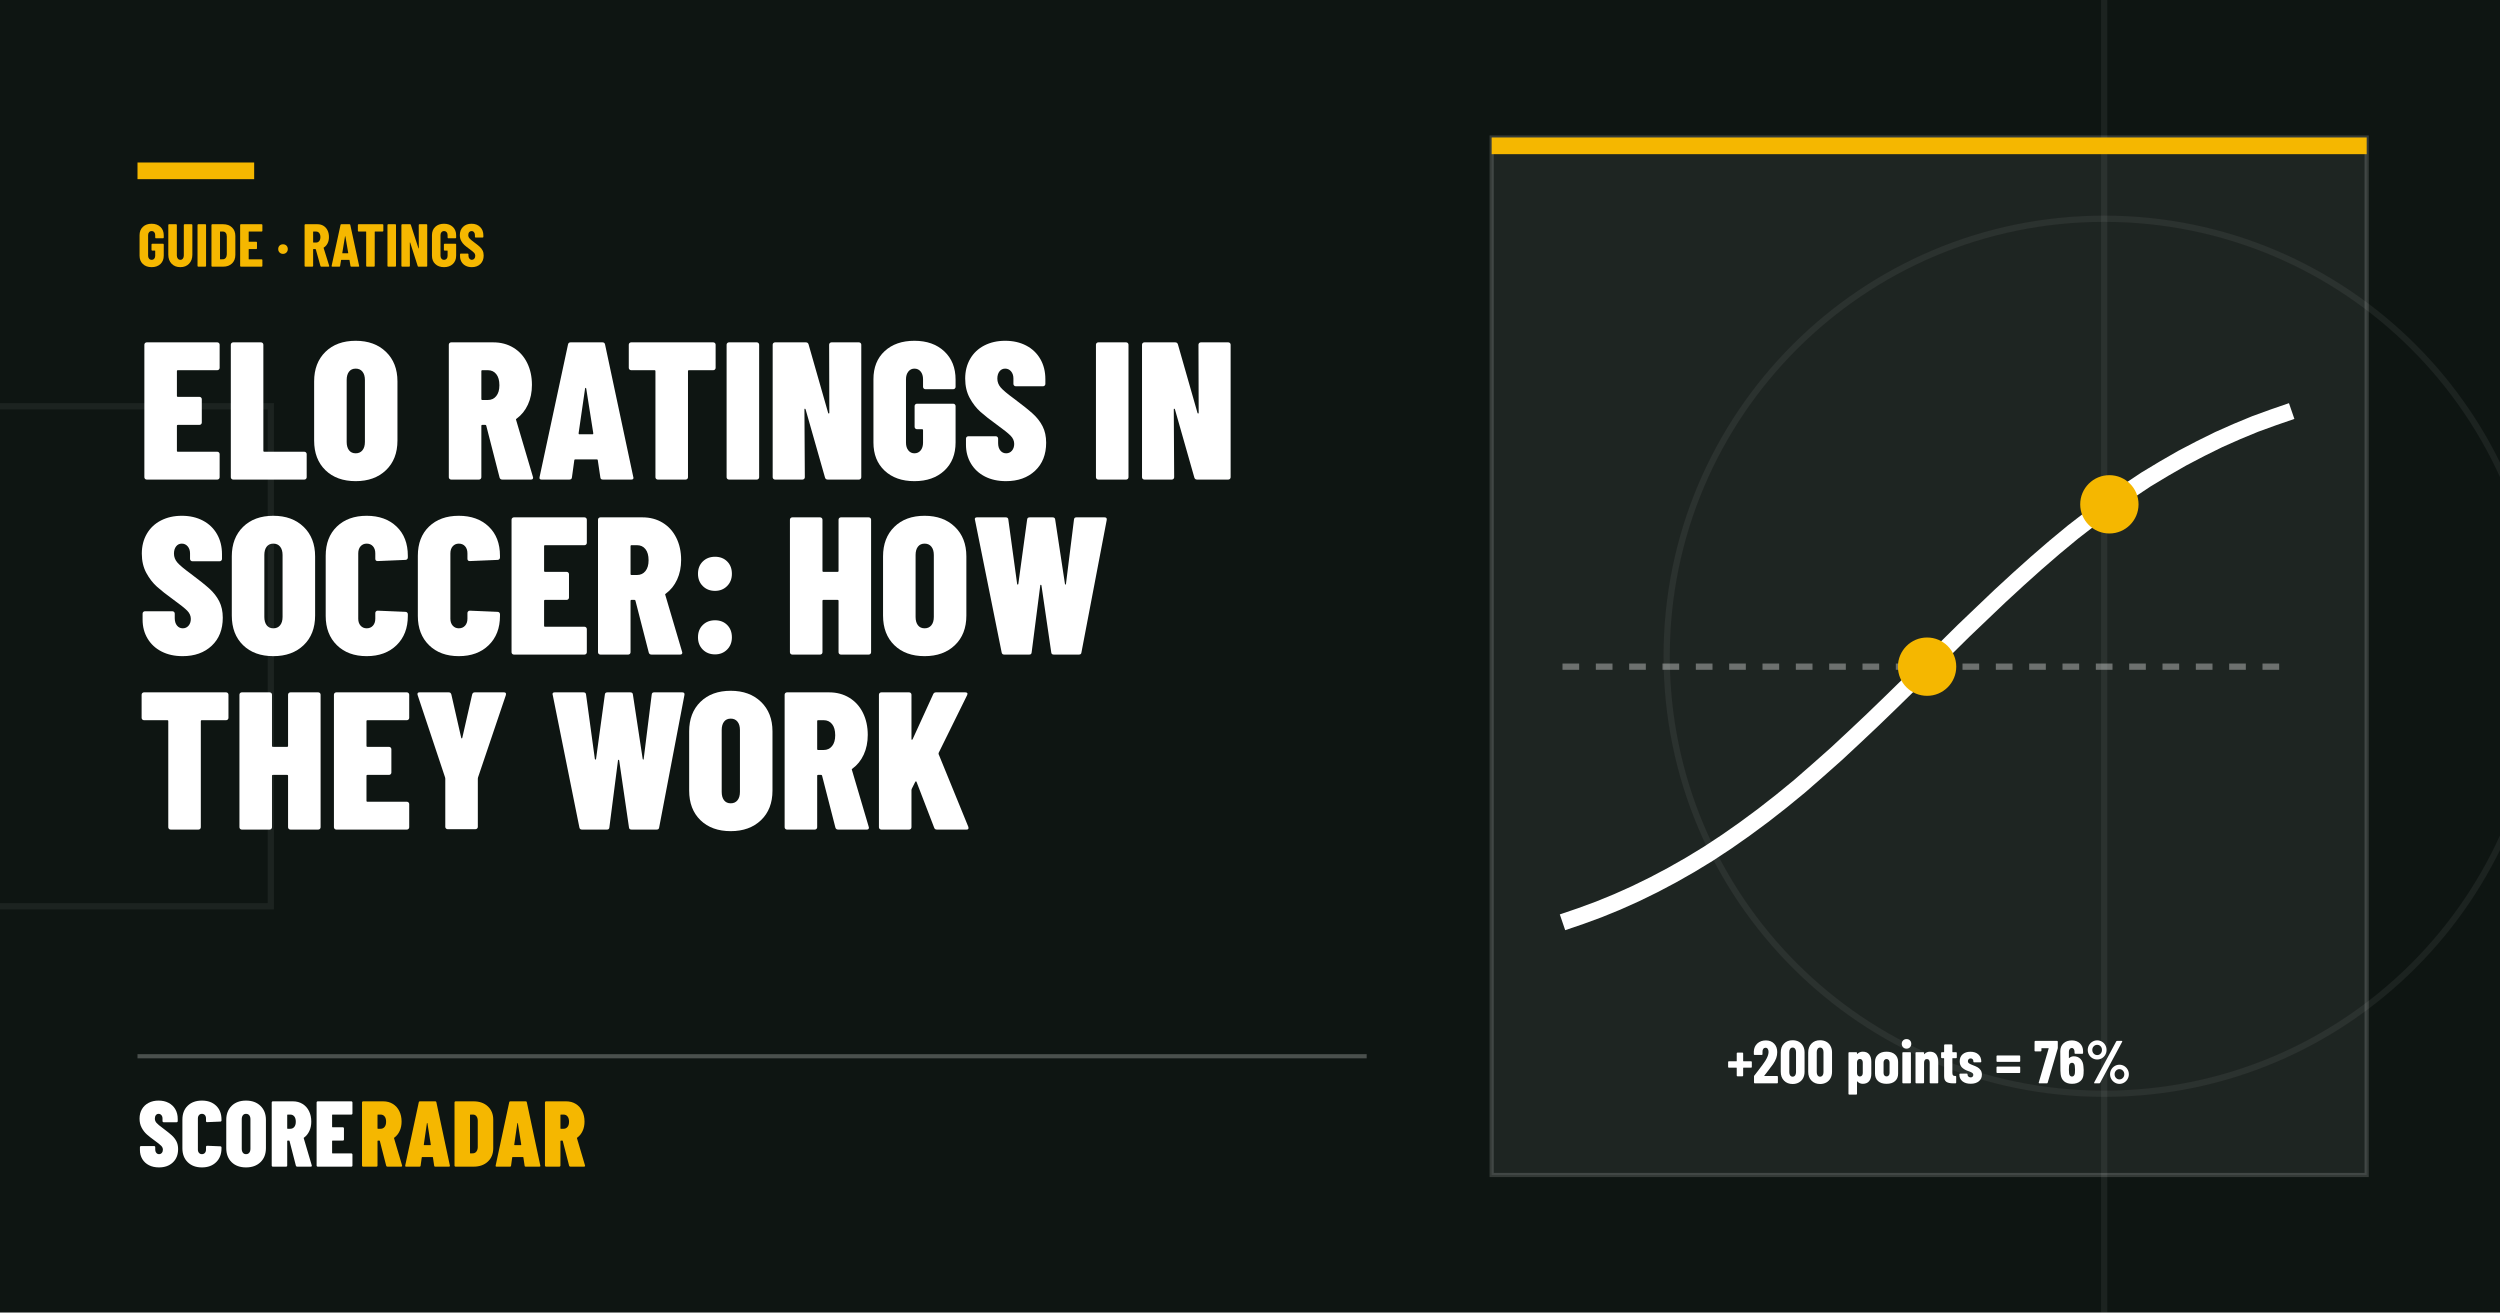
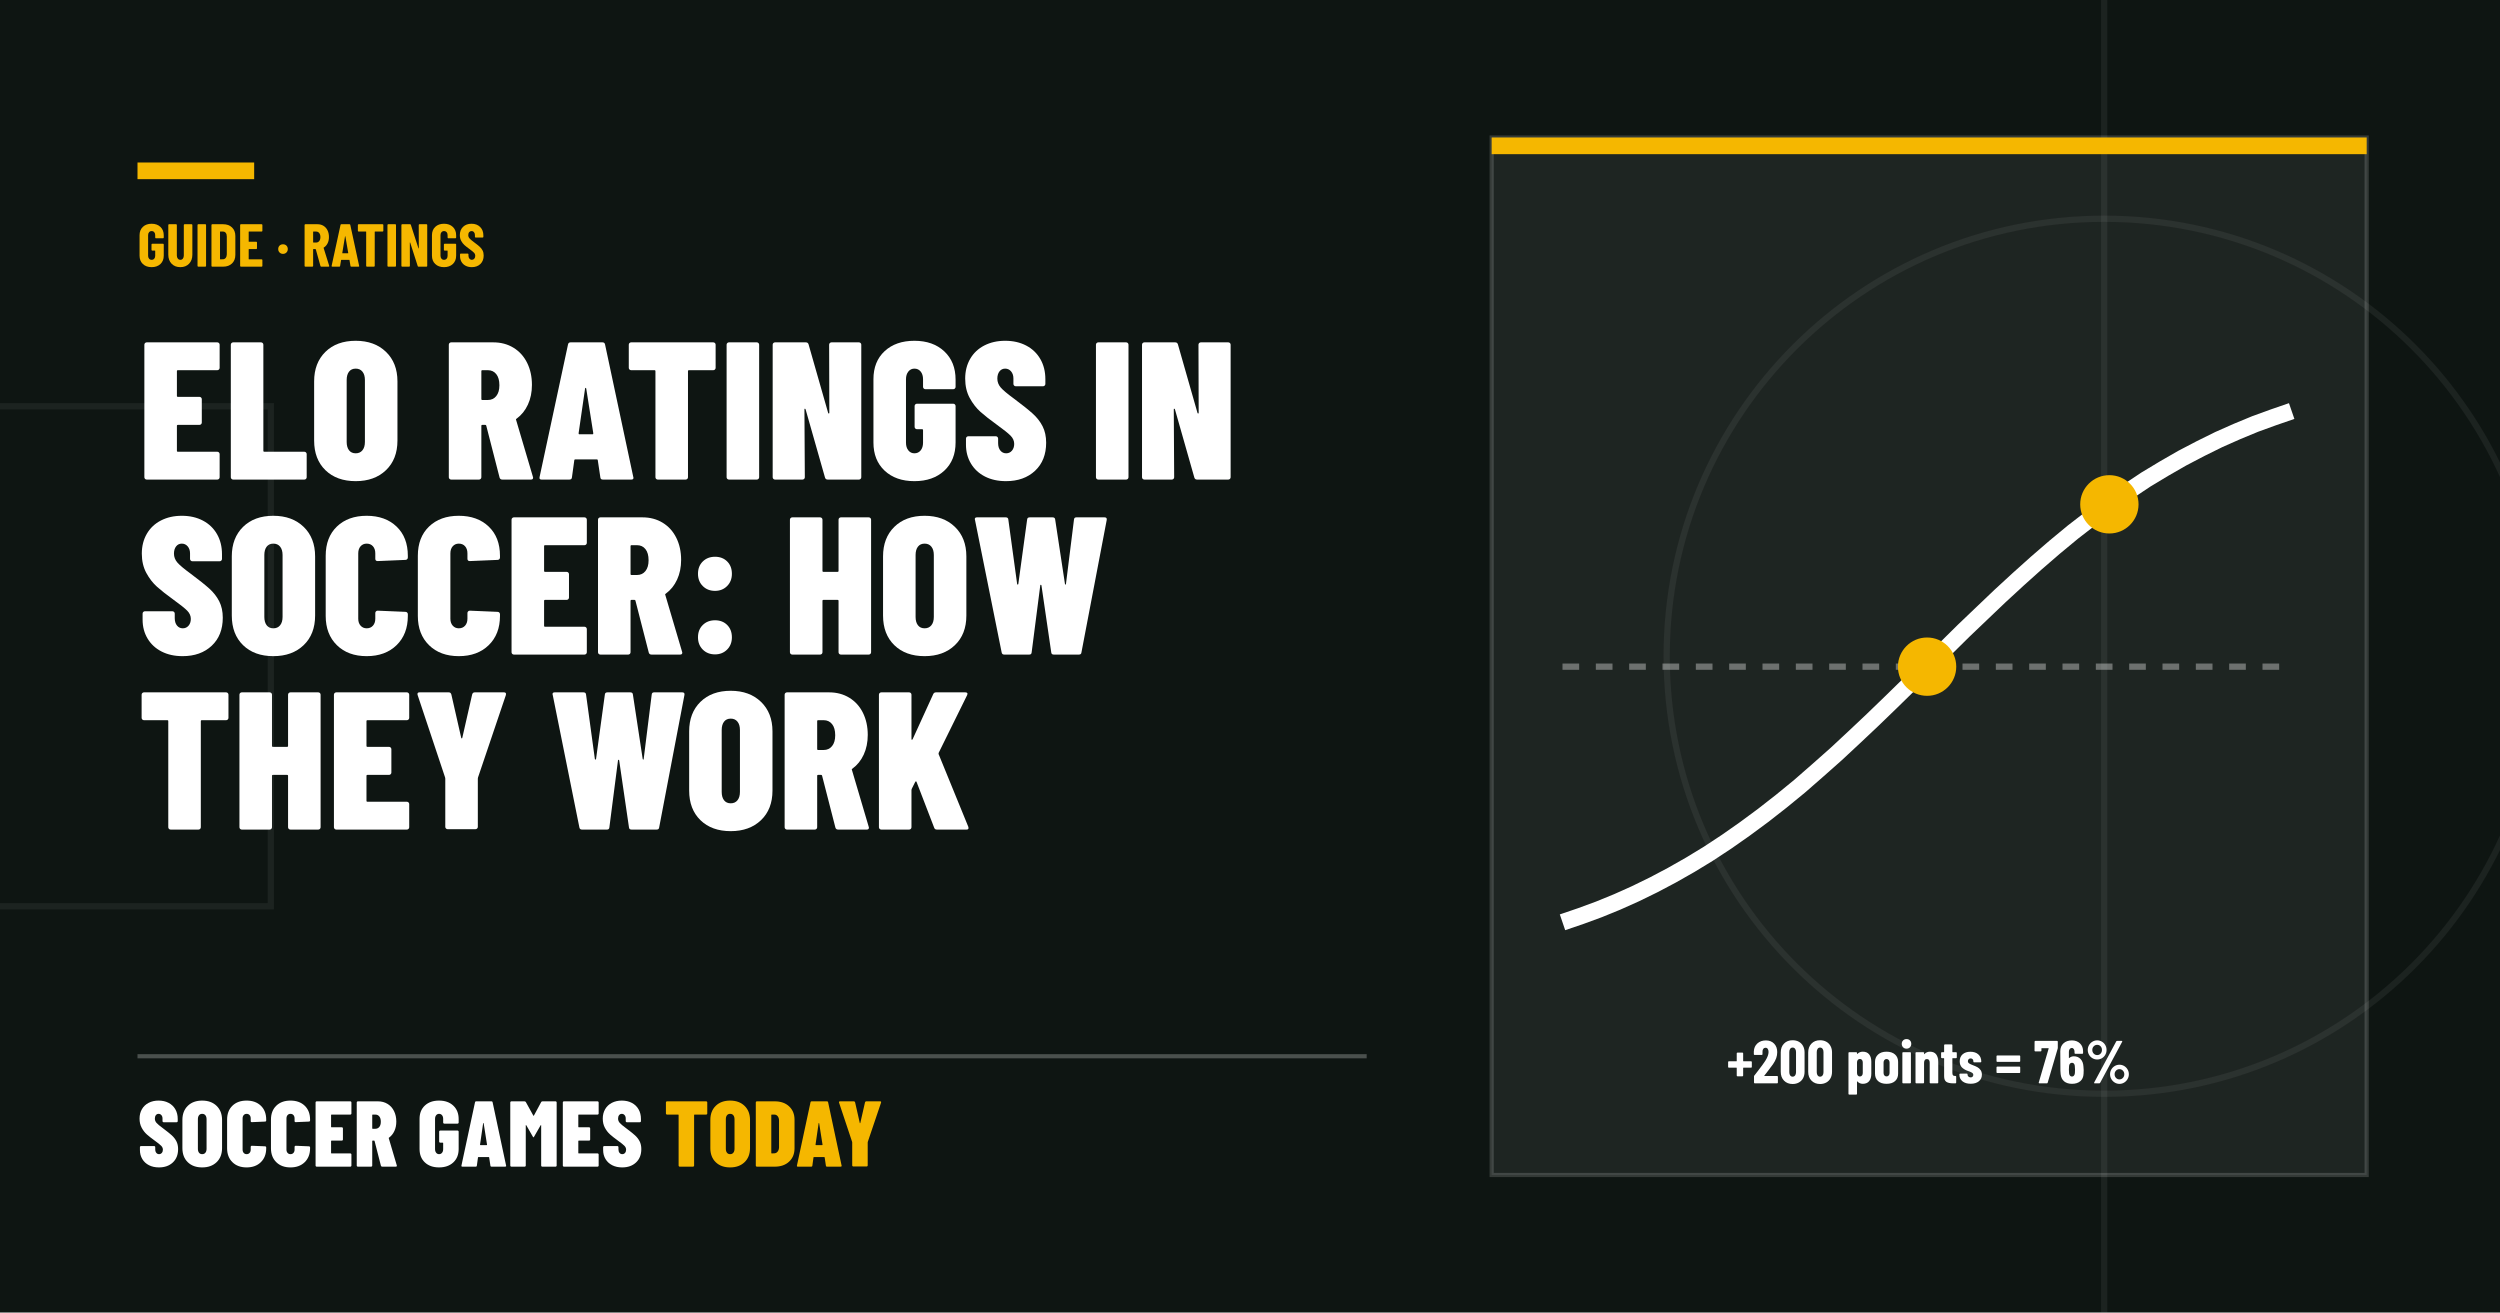
<svg xmlns="http://www.w3.org/2000/svg" viewBox="0 0 1200 630" width="1200" height="630" role="img" aria-label="Elo Ratings in Soccer: How They Work">
  <defs>
    <path id="g0" d="M403-364Q408-364 411.5-360.5Q415-357 415-352L415-352L415-270Q415-265 411.5-261.5Q408-258 403-258L403-258L277-258Q272-258 272-253L272-253L272-128Q272-123 268.5-119.5Q265-116 260-116L260-116L178-116Q173-116 169.5-119.5Q166-123 166-128L166-128L166-253Q166-258 161-258L161-258L36-258Q31-258 27.5-261.5Q24-265 24-270L24-270L24-352Q24-357 27.5-360.5Q31-364 36-364L36-364L161-364Q166-364 166-369L166-369L166-495Q166-500 169.5-503.5Q173-507 178-507L178-507L260-507Q265-507 268.5-503.5Q272-500 272-495L272-495L272-369Q272-364 277-364L277-364L403-364Z" />
    <path id="g1" d="M197-127Q195-125 196-123Q197-121 200-121L200-121L409-121Q414-121 417.5-117.5Q421-114 421-109L421-109L421-12Q421-7 417.5-3.5Q414 0 409 0L409 0L39 0Q34 0 30.5-3.5Q27-7 27-12L27-12L27-113Q27-122 32-128L32-128Q72-181 88-200L88-200Q176-313 213-371L213-371Q267-457 267-516L267-516Q267-550 253.5-568.5Q240-587 217-587L217-587Q194-587 180-568.5Q166-550 167-521L167-521L167-480Q167-475 163.5-471.5Q160-468 155-468L155-468L36-468Q31-468 27.5-471.5Q24-475 24-480L24-480L24-527Q28-609 83-658.5Q138-708 223-708L223-708Q307-708 358.5-655Q410-602 410-515L410-515Q410-463 393.5-416Q377-369 340-315L340-315Q312-274 244-187L244-187L197-127Z" />
    <path id="g2" d="M226 11Q138 11 84-44.5Q30-100 30-191L30-191L30-509Q30-600 84-655.5Q138-711 226-711L226-711Q284-711 329-686Q374-661 398.5-615Q423-569 423-509L423-509L423-191Q423-131 398.5-85Q374-39 329-14Q284 11 226 11L226 11ZM226-110Q251-110 266.5-130Q282-150 282-183L282-183L282-517Q282-550 266.5-570Q251-590 226-590L226-590Q201-590 186-570Q171-550 171-517L171-517L171-183Q171-150 186-130Q201-110 226-110L226-110Z" />
    <path id="g3" d="M278-522Q347-522 382.5-477.5Q418-433 418-355L418-355L418-160Q418-79 382-35.5Q346 8 278 8L278 8Q256 8 232-0.5Q208-9 188-31L188-31Q186-34 184-33Q182-32 182-29L182-29L182 174Q182 179 178.5 182.5Q175 186 170 186L170 186L53 186Q48 186 44.5 182.5Q41 179 41 174L41 174L41-502Q41-507 44.5-510.5Q48-514 53-514L53-514L170-514Q175-514 178.5-510.5Q182-507 182-502L182-502L182-486Q182-484 184-484L184-484Q188-484 192-489L192-489Q226-522 278-522L278-522ZM277-344Q277-370 264-386Q251-402 229-402L229-402Q208-402 195-386Q182-370 182-344L182-344L182-171Q182-145 195-129Q208-113 229-113L229-113Q251-113 264-129Q277-145 277-171L277-171L277-344Z" />
    <path id="g4" d="M221 8Q132 8 81.5-37Q31-82 31-160L31-160L31-354Q31-430 82-476Q133-522 221-522L221-522Q310-522 361-476Q412-430 412-354L412-354L412-160Q412-82 361.5-37Q311 8 221 8L221 8ZM221-114Q243-114 257-130Q271-146 271-171L271-171L271-344Q271-369 257-385Q243-401 221-401L221-401Q199-401 185.5-385Q172-369 172-344L172-344L172-171Q172-146 185.5-130Q199-114 221-114L221-114Z" />
    <path id="g5" d="M109-572Q75-572 52.5-594.5Q30-617 30-651L30-651Q30-686 52-708Q74-730 109-730L109-730Q144-730 165.5-708Q187-686 187-651L187-651Q187-617 165-594.5Q143-572 109-572L109-572ZM52 0Q47 0 43.5-3.5Q40-7 40-12L40-12L40-502Q40-507 43.5-510.5Q47-514 52-514L52-514L169-514Q174-514 177.5-510.5Q181-507 181-502L181-502L181-12Q181-7 177.5-3.5Q174 0 169 0L169 0L52 0Z" />
    <path id="g6" d="M277-522Q345-522 379-477Q413-432 413-351L413-351L413-12Q413-7 409.5-3.5Q406 0 401 0L401 0L284 0Q279 0 275.5-3.5Q272-7 272-12L272-12L272-340Q272-369 260.5-385Q249-401 227-401L227-401Q204-401 191.5-384.5Q179-368 179-338L179-338L179-12Q179-7 175.5-3.5Q172 0 167 0L167 0L50 0Q45 0 41.5-3.5Q38-7 38-12L38-12L38-502Q38-507 41.5-510.5Q45-514 50-514L50-514L167-514Q172-514 175.5-510.5Q179-507 179-502L179-502L179-483Q179-480 181.5-480Q184-480 188-484L188-484Q220-522 277-522L277-522Z" />
    <path id="g7" d="M272-427Q272-422 268.5-418.5Q265-415 260-415L260-415L204-415Q199-415 199-410L199-410L199-172Q199-143 210-132Q221-121 243-122L243-122L250-122Q255-122 258.5-118.5Q262-115 262-110L262-110L262-12Q262-7 258.5-3.5Q255 0 250 0L250 0L210 0Q137 0 100-24.5Q63-49 63-118L63-118L63-410Q63-415 58-415L58-415L25-415Q20-415 16.5-418.5Q13-422 13-427L13-427L13-502Q13-507 16.5-510.5Q20-514 25-514L25-514L58-514Q63-514 63-519L63-519L63-630Q63-635 66.5-638.5Q70-642 75-642L75-642L187-642Q192-642 195.5-638.5Q199-635 199-630L199-630L199-519Q199-514 204-514L204-514L260-514Q265-514 268.5-510.5Q272-507 272-502L272-502L272-427Z" />
    <path id="g8" d="M210 7Q125 7 74.5-33.5Q24-74 24-142L24-142L24-149Q24-154 27.5-157.5Q31-161 36-161L36-161L146-161Q151-161 154.5-157.5Q158-154 158-149L158-149L158-146Q158-125 173-111.5Q188-98 210-98L210-98Q230-98 241.5-109.5Q253-121 253-139L253-139Q253-161 234-173.5Q215-186 191.5-194.5Q168-203 159-206L159-206Q104-226 66.5-261.5Q29-297 29-364L29-364Q29-437 77-479Q125-521 205-521L205-521Q288-521 336.5-477Q385-433 385-358L385-358Q385-353 381.5-349.5Q378-346 373-346L373-346L266-346Q261-346 257.5-349.5Q254-353 254-358L254-358L254-366Q254-386 241.5-398.5Q229-411 209-411L209-411Q188-411 176-397.5Q164-384 164-366L164-366Q164-342 184.5-328.5Q205-315 247-299L247-299Q290-283 320.5-266.5Q351-250 373-219.5Q395-189 395-143L395-143Q395-74 344.5-33.5Q294 7 210 7L210 7Z" />
    <path id="g9" d="M36-354Q31-354 27.5-357.5Q24-361 24-366L24-366L24-448Q24-453 27.5-456.5Q31-460 36-460L36-460L403-460Q408-460 411.5-456.5Q415-453 415-448L415-448L415-366Q415-361 411.5-357.5Q408-354 403-354L403-354L36-354ZM36-170Q31-170 27.5-173.5Q24-177 24-182L24-182L24-264Q24-269 27.5-272.5Q31-276 36-276L36-276L403-276Q408-276 411.5-272.5Q415-269 415-264L415-264L415-182Q415-177 411.5-173.5Q408-170 403-170L403-170L36-170Z" />
    <path id="g10" d="M93 0Q87 0 84-4Q81-8 83-14L83-14L246-573Q248-579 242-579L242-579L132-579Q127-579 127-574L127-574L127-539Q127-534 123.5-530.5Q120-527 115-527L115-527L25-527Q20-527 16.5-530.5Q13-534 13-539L13-539L14-688Q14-693 17.5-696.5Q21-700 26-700L26-700L385-700Q390-700 393.5-696.5Q397-693 397-688L397-688L397-586Q397-582 395-572L395-572L230-10Q227 0 217 0L217 0L93 0Z" />
    <path id="g11" d="M413-277Q417-253 417-218L417-218Q417-196 415-158L415-158Q412-79 361-35.5Q310 8 225 8L225 8Q145 8 95.5-32Q46-72 37-151L37-151Q33-172 33-206L33-206L31-529Q31-611 83.5-659.5Q136-708 223-708L223-708Q304-708 355.5-659Q407-610 407-529L407-529L407-499Q407-494 403.5-490.5Q400-487 395-487L395-487L278-487Q273-487 269.5-490.5Q266-494 266-499L266-499L266-521Q266-548 253-566Q240-584 223-584L223-584Q201-584 187-566.5Q173-549 173-521L173-521L173-420Q173-417 175-416.5Q177-416 179-418L179-418Q212-446 254-446L254-446Q324-446 366.5-400Q409-354 413-277L413-277ZM272-169Q274-217 274-228L274-228Q274-255 270-290L270-290Q267-313 255-326Q243-339 224-339L224-339Q204-339 191.5-325.5Q179-312 176-288L176-288Q173-249 173-228L173-228Q173-204 176-166L176-166Q179-140 191.5-126Q204-112 224-112L224-112Q244-112 256.5-127Q269-142 272-169L272-169Z" />
    <path id="g12" d="M200-393Q158-393 122-414Q86-435 65-471.5Q44-508 44-551L44-551Q44-594 65-630Q86-666 122-687.5Q158-709 200-709L200-709Q242-709 277.5-687.5Q313-666 333.5-630Q354-594 354-551L354-551Q354-508 333.5-471.5Q313-435 277.5-414Q242-393 200-393L200-393ZM158 0Q151 0 149-4Q147-8 150-14L150-14L514-692Q518-700 529-700L529-700L604-700Q611-700 613-696Q615-692 612-686L612-686L248-8Q244 0 233 0L233 0L158 0ZM200-466Q234-466 256.5-491Q279-516 279-551L279-551Q279-586 256-610.5Q233-635 200-635L200-635Q166-635 142.5-610.5Q119-586 119-551L119-551Q119-515 142.5-490.5Q166-466 200-466L200-466ZM567 9Q525 9 489.5-12.5Q454-34 433-70.5Q412-107 412-150L412-150Q412-193 433-229Q454-265 489.5-286Q525-307 567-307L567-307Q609-307 644.5-286Q680-265 701-229Q722-193 722-150L722-150Q722-107 701-70.5Q680-34 644.5-12.5Q609 9 567 9L567 9ZM567-65Q601-65 624-90Q647-115 647-150L647-150Q647-185 623.5-209.5Q600-234 567-234L567-234Q533-234 510-209.5Q487-185 487-150L487-150Q487-114 510-89.5Q533-65 567-65L567-65Z" />
    <path id="g13" d="M233 8Q143 8 88.5-43.5Q34-95 34-181L34-181L34-519Q34-605 88.5-656.5Q143-708 233-708L233-708Q323-708 378-656Q433-604 433-518L433-518L433-480Q433-475 429.5-471.5Q426-468 421-468L421-468L304-468Q299-468 295.5-471.5Q292-475 292-480L292-480L292-520Q292-550 276-568.5Q260-587 233-587L233-587Q207-587 191-568.5Q175-550 175-520L175-520L175-180Q175-150 191-131.5Q207-113 233-113L233-113Q260-113 276-131.5Q292-150 292-180L292-180L292-260Q292-265 287-265L287-265L243-265Q238-265 234.5-268.5Q231-272 231-277L231-277L231-366Q231-371 234.5-374.5Q238-378 243-378L243-378L421-378Q426-378 429.5-374.5Q433-371 433-366L433-366L433-181Q433-95 378-43.5Q323 8 233 8L233 8Z" />
    <path id="g14" d="M240 8Q150 8 95.5-48.5Q41-105 41-199L41-199L41-688Q41-693 44.5-696.5Q48-700 53-700L53-700L170-700Q175-700 178.5-696.5Q182-693 182-688L182-688L182-185Q182-153 198-133Q214-113 240-113L240-113Q266-113 281.5-133Q297-153 297-185L297-185L297-688Q297-693 300.5-696.5Q304-700 309-700L309-700L426-700Q431-700 434.5-696.5Q438-693 438-688L438-688L438-199Q438-105 383.5-48.5Q329 8 240 8L240 8Z" />
    <path id="g15" d="M56 0Q51 0 47.5-3.5Q44-7 44-12L44-12L44-688Q44-693 47.5-696.5Q51-700 56-700L56-700L173-700Q178-700 181.5-696.5Q185-693 185-688L185-688L185-12Q185-7 181.5-3.5Q178 0 173 0L173 0L56 0Z" />
    <path id="g16" d="M56 0Q51 0 47.5-3.5Q44-7 44-12L44-12L44-688Q44-693 47.5-696.5Q51-700 56-700L56-700L237-700Q328-700 383-647Q438-594 438-506L438-506L438-194Q438-106 383-53Q328 0 237 0L237 0L56 0ZM185-126Q185-121 190-121L190-121L235-122Q262-123 279-145Q296-167 297-203L297-203L297-497Q297-535 280-557Q263-579 234-579L234-579L190-579Q185-579 185-574L185-574L185-126Z" />
    <path id="g17" d="M411-591Q411-586 407.5-582.5Q404-579 399-579L399-579L190-579Q185-579 185-574L185-574L185-416Q185-411 190-411L190-411L310-411Q315-411 318.5-407.5Q322-404 322-399L322-399L322-302Q322-297 318.5-293.5Q315-290 310-290L310-290L190-290Q185-290 185-285L185-285L185-126Q185-121 190-121L190-121L399-121Q404-121 407.5-117.5Q411-114 411-109L411-109L411-12Q411-7 407.5-3.5Q404 0 399 0L399 0L56 0Q51 0 47.5-3.5Q44-7 44-12L44-12L44-688Q44-693 47.5-696.5Q51-700 56-700L56-700L399-700Q404-700 407.5-696.5Q411-693 411-688L411-688L411-591Z" />
    <path id="g18" d="M113-211Q79-211 56.5-233.5Q34-256 34-290L34-290Q34-325 56-347Q78-369 113-369L113-369Q148-369 170-347Q192-325 192-290L192-290Q192-256 169.5-233.5Q147-211 113-211L113-211Z" />
    <path id="g19" d="M320 0Q309 0 306-10L306-10L229-286Q227-290 224-290L224-290L190-290Q185-290 185-285L185-285L185-12Q185-7 181.5-3.5Q178 0 173 0L173 0L56 0Q51 0 47.5-3.5Q44-7 44-12L44-12L44-688Q44-693 47.5-696.5Q51-700 56-700L56-700L258-700Q313-700 356-673.5Q399-647 422.5-599Q446-551 446-489L446-489Q446-430 423.5-385Q401-340 361-315L361-315Q359-314 358-312.5Q357-311 358-309L358-309L450-14L451-10Q451 0 440 0L440 0L320 0ZM190-579Q185-579 185-574L185-574L185-403Q185-398 190-398L190-398L235-398Q266-398 285.5-422.5Q305-447 305-488L305-488Q305-530 285.5-554.5Q266-579 235-579L235-579L190-579Z" />
    <path id="g20" d="M338 0Q326 0 325-11L325-11L309-107Q309-112 303-112L303-112L176-112Q170-112 170-107L170-107L154-11Q153 0 141 0L141 0L24 0Q11 0 14-13L14-13L161-689Q163-700 174-700L174-700L309-700Q320-700 322-689L322-689L468-13L469-9Q469 0 458 0L458 0L338 0ZM190-226Q190-221 194-221L194-221L284-221Q289-221 288-226L288-226L241-499Q240-502 238-502Q236-502 235-499L235-499L190-226Z" />
    <path id="g21" d="M432-700Q437-700 440.5-696.5Q444-693 444-688L444-688L444-591Q444-586 440.5-582.5Q437-579 432-579L432-579L307-579Q302-579 302-574L302-574L302-12Q302-7 298.5-3.5Q295 0 290 0L290 0L173 0Q168 0 164.5-3.5Q161-7 161-12L161-12L161-574Q161-579 156-579L156-579L36-579Q31-579 27.5-582.5Q24-586 24-591L24-591L24-688Q24-693 27.5-696.5Q31-700 36-700L36-700L432-700Z" />
    <path id="g22" d="M330-688Q330-693 333.5-696.5Q337-700 342-700L342-700L458-700Q463-700 466.5-696.5Q470-693 470-688L470-688L470-12Q470-7 466.5-3.5Q463 0 458 0L458 0L326 0Q316 0 313-10L313-10L189-397Q188-400 185.5-399.5Q183-399 183-396L183-396L184-12Q184-7 180.5-3.5Q177 0 172 0L172 0L56 0Q51 0 47.5-3.5Q44-7 44-12L44-12L44-688Q44-693 47.5-696.5Q51-700 56-700L56-700L187-700Q197-700 200-690L200-690L325-303Q326-300 328.5-300.5Q331-301 331-304L331-304L330-688Z" />
    <path id="g23" d="M224 8Q166 8 122-15Q78-38 54-79.5Q30-121 30-175L30-175L30-204Q30-209 33.5-212.5Q37-216 42-216L42-216L157-216Q162-216 165.5-212.5Q169-209 169-204L169-204L169-182Q169-151 185-132Q201-113 225-113L225-113Q249-113 265-131Q281-149 281-178L281-178Q281-208 261-229.5Q241-251 183-293L183-293Q133-329 102-357Q71-385 49-426Q27-467 27-521L27-521Q27-606 80-657Q133-708 220-708L220-708Q308-708 361.5-655Q415-602 415-516L415-516L415-492Q415-487 411.5-483.5Q408-480 403-480L403-480L288-480Q283-480 279.5-483.5Q276-487 276-492L276-492L276-519Q276-550 260.5-568.5Q245-587 220-587L220-587Q196-587 181-569.5Q166-552 166-521L166-521Q166-491 185-468Q204-445 260-404L260-404Q322-358 353.5-329.5Q385-301 402.5-266.5Q420-232 420-184L420-184Q420-96 366-44Q312 8 224 8L224 8Z" />
    <path id="g24" d="M419-570Q419-565 415.5-561.5Q412-558 407-558L407-558L206-558Q201-558 201-553L201-553L201-427Q201-422 206-422L206-422L316-422Q321-422 324.5-418.5Q328-415 328-410L328-410L328-291Q328-286 324.5-282.5Q321-279 316-279L316-279L206-279Q201-279 201-274L201-274L201-147Q201-142 206-142L206-142L407-142Q412-142 415.5-138.5Q419-135 419-130L419-130L419-12Q419-7 415.5-3.5Q412 0 407 0L407 0L47 0Q42 0 38.5-3.5Q35-7 35-12L35-12L35-688Q35-693 38.5-696.5Q42-700 47-700L47-700L407-700Q412-700 415.5-696.5Q419-693 419-688L419-688L419-570Z" />
    <path id="g25" d="M47 0Q42 0 38.5-3.5Q35-7 35-12L35-12L35-688Q35-693 38.5-696.5Q42-700 47-700L47-700L189-700Q194-700 197.5-696.5Q201-693 201-688L201-688L201-147Q201-142 206-142L206-142L410-142Q415-142 418.5-138.5Q422-135 422-130L422-130L422-12Q422-7 418.5-3.5Q415 0 410 0L410 0L47 0Z" />
    <path id="g26" d="M239 8Q142 8 84.5-48Q27-104 27-199L27-199L27-501Q27-595 84.5-651.5Q142-708 239-708L239-708Q335-708 393.5-651.5Q452-595 452-501L452-501L452-199Q452-104 393.5-48Q335 8 239 8L239 8ZM239-134Q261-134 273.5-149.5Q286-165 286-192L286-192L286-508Q286-535 273.5-550.5Q261-566 239-566L239-566Q217-566 205-550.5Q193-535 193-508L193-508L193-192Q193-165 205-149.5Q217-134 239-134L239-134Z" />
    <path id="g27" d="M308 0Q297 0 294-10L294-10L226-275Q225-279 221-279L221-279L206-279Q201-279 201-274L201-274L201-12Q201-7 197.5-3.5Q194 0 189 0L189 0L47 0Q42 0 38.5-3.5Q35-7 35-12L35-12L35-688Q35-693 38.5-696.5Q42-700 47-700L47-700L262-700Q320-700 365-672.5Q410-645 434.5-595.5Q459-546 459-483L459-483Q459-427 438.5-382.5Q418-338 381-311L381-311Q379-310 378-308.5Q377-307 378-305L378-305L464-14L465-10Q465 0 454 0L454 0L308 0ZM206-558Q201-558 201-553L201-553L201-411Q201-406 206-406L206-406L234-406Q261-406 277-426Q293-446 293-481L293-481Q293-518 277-538Q261-558 234-558L234-558L206-558Z" />
    <path id="g28" d="M338 0Q326 0 325-11L325-11L312-98Q312-103 306-103L306-103L198-103Q192-103 192-98L192-98L180-11Q179 0 167 0L167 0L25 0Q12 0 15-13L15-13L160-689Q162-700 173-700L173-700L336-700Q347-700 349-689L349-689L493-13L494-9Q494 0 483 0L483 0L338 0ZM214-236Q214-231 218-231L218-231L285-231Q289-231 289-236L289-236L253-464Q252-468 250-468Q248-468 247-464L247-464L214-236Z" />
    <path id="g29" d="M452-700Q457-700 460.5-696.5Q464-693 464-688L464-688L464-570Q464-565 460.5-561.5Q457-558 452-558L452-558L328-558Q323-558 323-553L323-553L323-12Q323-7 319.5-3.5Q316 0 311 0L311 0L169 0Q164 0 160.5-3.5Q157-7 157-12L157-12L157-553Q157-558 152-558L152-558L33-558Q28-558 24.5-561.5Q21-565 21-570L21-570L21-688Q21-693 24.5-696.5Q28-700 33-700L33-700L452-700Z" />
    <path id="g30" d="M47 0Q42 0 38.5-3.5Q35-7 35-12L35-12L35-688Q35-693 38.5-696.5Q42-700 47-700L47-700L189-700Q194-700 197.5-696.5Q201-693 201-688L201-688L201-12Q201-7 197.5-3.5Q194 0 189 0L189 0L47 0Z" />
    <path id="g31" d="M323-688Q323-693 326.5-696.5Q330-700 335-700L335-700L475-700Q480-700 483.5-696.5Q487-693 487-688L487-688L487-12Q487-7 483.5-3.5Q480 0 475 0L475 0L316 0Q305 0 302-10L302-10L203-358Q202-361 199.5-361.5Q197-362 197-358L197-358L199-12Q199-7 195.5-3.5Q192 0 187 0L187 0L47 0Q42 0 38.5-3.5Q35-7 35-12L35-12L35-688Q35-693 38.5-696.5Q42-700 47-700L47-700L204-700Q215-700 218-690L218-690L318-340Q319-337 321.5-337Q324-337 324-341L324-341L323-688Z" />
    <path id="g32" d="M236 8Q141 8 84-45.5Q27-99 27-189L27-189L27-512Q27-602 84-655Q141-708 236-708L236-708Q331-708 388.5-654Q446-600 446-510L446-510L446-473Q446-468 442.5-464.5Q439-461 434-461L434-461L292-461Q287-461 283.5-464.5Q280-468 280-473L280-473L280-512Q280-536 268-551Q256-566 236-566L236-566Q217-566 205-551Q193-536 193-512L193-512L193-188Q193-164 205-149Q217-134 236-134L236-134Q256-134 268-149Q280-164 280-188L280-188L280-252Q280-257 275-257L275-257L249-257Q244-257 240.5-260.5Q237-264 237-269L237-269L237-375Q237-380 240.5-383.5Q244-387 249-387L249-387L434-387Q439-387 442.5-383.5Q446-380 446-375L446-375L446-189Q446-99 388.5-45.5Q331 8 236 8L236 8Z" />
    <path id="g33" d="M230 8Q169 8 123-15.5Q77-39 51.5-81.5Q26-124 26-178L26-178L26-209Q26-214 29.5-217.5Q33-221 38-221L38-221L178-221Q183-221 186.5-217.5Q190-214 190-209L190-209L190-186Q190-162 201.5-148Q213-134 231-134L231-134Q249-134 260.5-147.5Q272-161 272-182L272-182Q272-205 254-223.5Q236-242 182-281L182-281Q132-317 100-345.5Q68-374 45-416.5Q22-459 22-515L22-515Q22-572 47.5-616Q73-660 119.5-684Q166-708 226-708L226-708Q287-708 333.5-683.5Q380-659 405.5-614.5Q431-570 431-512L431-512L431-488Q431-483 427.5-479.5Q424-476 419-476L419-476L280-476Q275-476 271.5-479.5Q268-483 268-488L268-488L268-516Q268-538 256-552Q244-566 226-566L226-566Q208-566 197-552Q186-538 186-515L186-515Q186-490 203-470Q220-450 272-412L272-412Q335-365 367-336Q399-307 417-271.5Q435-236 435-188L435-188Q435-98 378.5-45Q322 8 230 8L230 8Z" />
    <path id="g34" d="M236 8Q141 8 84-48Q27-104 27-197L27-197L27-504Q27-598 84-653Q141-708 236-708L236-708Q331-708 388.5-653Q446-598 446-504L446-504L446-495Q446-490 442.5-486.5Q439-483 434-483L434-483L292-477Q280-477 280-489L280-489L280-516Q280-539 268-552.5Q256-566 236-566L236-566Q217-566 205-552.5Q193-539 193-516L193-516L193-183Q193-161 205-147.5Q217-134 236-134L236-134Q256-134 268-147.5Q280-161 280-183L280-183L280-212Q280-217 283.5-220.5Q287-224 292-224L292-224L434-218Q439-218 442.5-214.5Q446-211 446-206L446-206L446-197Q446-104 388.5-48Q331 8 236 8L236 8Z" />
    <path id="g35" d="M151-325Q113-325 88.5-349.5Q64-374 64-412L64-412Q64-451 88.5-475Q113-499 151-499L151-499Q189-499 213-475Q237-451 237-412L237-412Q237-374 212.5-349.5Q188-325 151-325L151-325ZM151-1Q113-1 88.5-25.5Q64-50 64-88L64-88Q64-127 88.5-151Q113-175 151-175L151-175Q189-175 213-151Q237-127 237-88L237-88Q237-50 212.5-25.5Q188-1 151-1L151-1Z" />
    <path id="g36" d="M283-688Q283-693 286.5-696.5Q290-700 295-700L295-700L437-700Q442-700 445.5-696.5Q449-693 449-688L449-688L449-12Q449-7 445.5-3.5Q442 0 437 0L437 0L295 0Q290 0 286.5-3.5Q283-7 283-12L283-12L283-274Q283-279 278-279L278-279L206-279Q201-279 201-274L201-274L201-12Q201-7 197.5-3.5Q194 0 189 0L189 0L47 0Q42 0 38.5-3.5Q35-7 35-12L35-12L35-688Q35-693 38.5-696.5Q42-700 47-700L47-700L189-700Q194-700 197.5-696.5Q201-693 201-688L201-688L201-427Q201-422 206-422L206-422L278-422Q283-422 283-427L283-427L283-688Z" />
    <path id="g37" d="M167 0Q156 0 154-11L154-11L18-687L17-691Q17-700 28-700L28-700L175-700Q187-700 188-689L188-689L233-360Q234-357 236-357Q238-357 239-360L239-360L284-689Q285-700 297-700L297-700L414-700Q426-700 427-689L427-689L477-360Q478-357 480-357Q482-357 482-360L482-360L523-689Q524-700 535-700L535-700L679-700Q692-700 690-687L690-687L561-11Q560 0 548 0L548 0L420 0Q408 0 407-11L407-11L357-353Q356-356 353.5-356Q351-356 351-353L351-353L307-11Q306 0 295 0L295 0L167 0Z" />
    <path id="g38" d="M174-2Q169-2 165.5-5.5Q162-9 162-14L162-14L162-260L161-266L21-686Q20-688 20-691L20-691Q20-700 30-700L30-700L180-700Q190-700 193-689L193-689L243-469Q244-465 246-465Q248-465 249-469L249-469L299-689Q302-700 312-700L312-700L462-700Q468-700 470.5-696.5Q473-693 471-686L471-686L329-266L328-260L328-14Q328-9 324.5-5.5Q321-2 316-2L316-2L174-2Z" />
    <path id="g39" d="M47 0Q42 0 38.5-3.5Q35-7 35-12L35-12L35-688Q35-693 38.5-696.5Q42-700 47-700L47-700L189-700Q194-700 197.5-696.5Q201-693 201-688L201-688L201-462Q201-458 203-458Q205-458 207-461L207-461L312-691Q316-700 326-700L326-700L476-700Q483-700 485.5-696.5Q488-693 485-686L485-686L340-392Q339-388 339-386L339-386L491-14Q492-12 492-8L492-8Q492 0 482 0L482 0L331 0Q320 0 317-9L317-9L227-243Q226-246 224-246Q222-246 220-243L220-243L202-207Q201-205 201-201L201-201L201-12Q201-7 197.5-3.5Q194 0 189 0L189 0L47 0Z" />
-     <path id="g40" d="M47 0Q42 0 38.5-3.5Q35-7 35-12L35-12L35-688Q35-693 38.5-696.5Q42-700 47-700L47-700L238-700Q334-700 392-646Q450-592 450-503L450-503L450-197Q450-108 392-54Q334 0 238 0L238 0L47 0ZM201-147Q201-142 206-142L206-142L234-143Q255-144 269-161.5Q283-179 284-208L284-208L284-492Q284-522 270-540Q256-558 233-558L233-558L206-558Q201-558 201-553L201-553L201-147Z" />
+     <path id="g40" d="M361-692Q365-700 376-700L376-700L515-700Q520-700 523.5-696.5Q527-693 527-688L527-688L527-12Q527-7 523.5-3.5Q520 0 515 0L515 0L373 0Q368 0 364.5-3.5Q361-7 361-12L361-12L361-441Q361-445 359-445.5Q357-446 355-443L355-443L285-321Q281-313 279-313L279-313Q277-313 272-321L272-321L202-443Q200-446 198-446Q196-446 196-442L196-442L196-12Q196-7 192.5-3.5Q189 0 184 0L184 0L42 0Q37 0 33.5-3.5Q30-7 30-12L30-12L30-688Q30-693 33.5-696.5Q37-700 42-700L42-700L182-700Q192-700 197-692L197-692L277-547Q280-543 283-547L283-547L361-692Z" />
+     <path id="g41" d="M47 0Q42 0 38.5-3.5Q35-7 35-12L35-12L35-688Q35-693 38.5-696.5Q42-700 47-700L47-700L238-700Q334-700 392-646Q450-592 450-503L450-503L450-197Q450-108 392-54Q334 0 238 0L238 0L47 0ZM201-147Q201-142 206-142L206-142L234-143Q255-144 269-161.5Q283-179 284-208L284-208L284-492Q284-522 270-540Q256-558 233-558L233-558L206-558Q201-558 201-553L201-553L201-147Z" />
  </defs>
  <rect width="1200" height="630" fill="#0e1512" />
  <g fill="none" stroke="#fff" stroke-opacity="0.06" stroke-width="3">
    <circle cx="1010" cy="315" r="210" />
    <line x1="1010" y1="0" x2="1010" y2="630" />
    <rect x="-40" y="195" width="170" height="240" />
  </g>
  <rect x="66" y="78" width="56" height="8" fill="#f5b700" />
  <g fill="#f5b700" transform="translate(66 128) scale(0.0291)">
    <use href="#g13" x="0" />
    <use href="#g14" x="467" />
    <use href="#g15" x="946" />
    <use href="#g16" x="1176" />
    <use href="#g17" x="1649" />
    <use href="#g18" x="2287" />
    <use href="#g19" x="2712" />
    <use href="#g20" x="3188" />
    <use href="#g21" x="3611" />
    <use href="#g15" x="4079" />
    <use href="#g22" x="4309" />
    <use href="#g13" x="4823" />
    <use href="#g23" x="5290" />
  </g>
  <g fill="#fff" transform="translate(66 230.2) scale(0.0941)">
    <use href="#g24" x="0" />
    <use href="#g25" x="441" />
    <use href="#g26" x="874" />
    <use href="#g27" x="1553" />
    <use href="#g28" x="2036" />
    <use href="#g29" x="2485" />
    <use href="#g30" x="2970" />
    <use href="#g31" x="3205" />
    <use href="#g32" x="3727" />
    <use href="#g33" x="4200" />
    <use href="#g30" x="4854" />
    <use href="#g31" x="5089" />
  </g>
  <g fill="#fff" transform="translate(66 314.2) scale(0.0941)">
    <use href="#g33" x="0" />
    <use href="#g26" x="454" />
    <use href="#g34" x="933" />
    <use href="#g34" x="1403" />
    <use href="#g24" x="1873" />
    <use href="#g27" x="2314" />
    <use href="#g35" x="2795" />
    <use href="#g36" x="3293" />
    <use href="#g26" x="3776" />
    <use href="#g37" x="4254" />
  </g>
  <g fill="#fff" transform="translate(66 398.2) scale(0.0941)">
    <use href="#g29" x="0" />
    <use href="#g36" x="485" />
    <use href="#g24" x="967" />
    <use href="#g38" x="1408" />
    <use href="#g37" x="2100" />
    <use href="#g26" x="2787" />
    <use href="#g27" x="3266" />
    <use href="#g39" x="3747" />
  </g>
  <rect x="66" y="506" width="590" height="2" fill="#fff" fill-opacity="0.25" />
  <g fill="#fff" transform="translate(66 560) scale(0.0448)">
    <use href="#g33" x="0" />
-     <use href="#g34" x="454" />
-     <use href="#g26" x="924" />
-     <use href="#g27" x="1403" />
-     <use href="#g24" x="1884" />
+     <use href="#g26" x="454" />
+     <use href="#g34" x="933" />
+     <use href="#g34" x="1403" />
+     <use href="#g24" x="1873" />
+     <use href="#g27" x="2314" />
+     <use href="#g32" x="2995" />
+     <use href="#g28" x="3456" />
+     <use href="#g40" x="3964" />
+     <use href="#g24" x="4522" />
+     <use href="#g33" x="4963" />
  </g>
-   <g fill="#f5b700" transform="translate(172.2 560) scale(0.0448)">
-     <use href="#g27" x="0" />
-     <use href="#g28" x="483" />
-     <use href="#g40" x="991" />
-     <use href="#g28" x="1452" />
-     <use href="#g27" x="1960" />
+   <g fill="#f5b700" transform="translate(318.7 560) scale(0.0448)">
+     <use href="#g29" x="0" />
+     <use href="#g26" x="470" />
+     <use href="#g41" x="949" />
+     <use href="#g28" x="1410" />
+     <use href="#g38" x="1855" />
  </g>
  <rect x="716" y="66" width="420" height="498" fill="#fff" fill-opacity="0.07" stroke="#fff" stroke-opacity="0.16" stroke-width="2" />
  <rect x="716" y="66" width="420" height="8" fill="#f5b700" />
  <line x1="750" x2="1100" y1="320" y2="320" stroke="#fff" stroke-opacity="0.35" stroke-width="3" stroke-dasharray="8 8" />
  <polyline points="750,442.7 758.8,439.7 767.5,436.5 776.3,432.9 785,429 793.8,424.7 802.5,420.1 811.3,415.1 820,409.8 828.8,404 837.5,397.9 846.3,391.4 855,384.6 863.8,377.4 872.5,369.8 881.3,362 890,353.9 898.8,345.6 907.5,337.2 916.3,328.6 925,320 933.8,311.4 942.5,302.8 951.3,294.4 960,286.1 968.8,278 977.5,270.2 986.3,262.6 995,255.4 1003.8,248.6 1012.5,242.1 1021.3,236 1030,230.2 1038.8,224.9 1047.5,219.9 1056.3,215.3 1065,211 1073.8,207.1 1082.5,203.5 1091.3,200.3 1100,197.3" fill="none" stroke="#fff" stroke-width="8" stroke-linejoin="round" />
  <circle cx="925" cy="320" r="14" fill="#f5b700" />
  <circle cx="1012.5" cy="242.076" r="14" fill="#f5b700" />
  <g fill="#fff" transform="translate(828.8 520) scale(0.0291)">
    <use href="#g0" x="0" />
    <use href="#g1" x="424" />
    <use href="#g2" x="862" />
    <use href="#g2" x="1315" />
    <use href="#g3" x="1968" />
    <use href="#g4" x="2416" />
    <use href="#g5" x="2858" />
    <use href="#g6" x="3077" />
    <use href="#g7" x="3524" />
    <use href="#g8" x="3815" />
    <use href="#g9" x="4427" />
    <use href="#g10" x="5065" />
    <use href="#g11" x="5472" />
    <use href="#g12" x="5912" />
  </g>
</svg>
